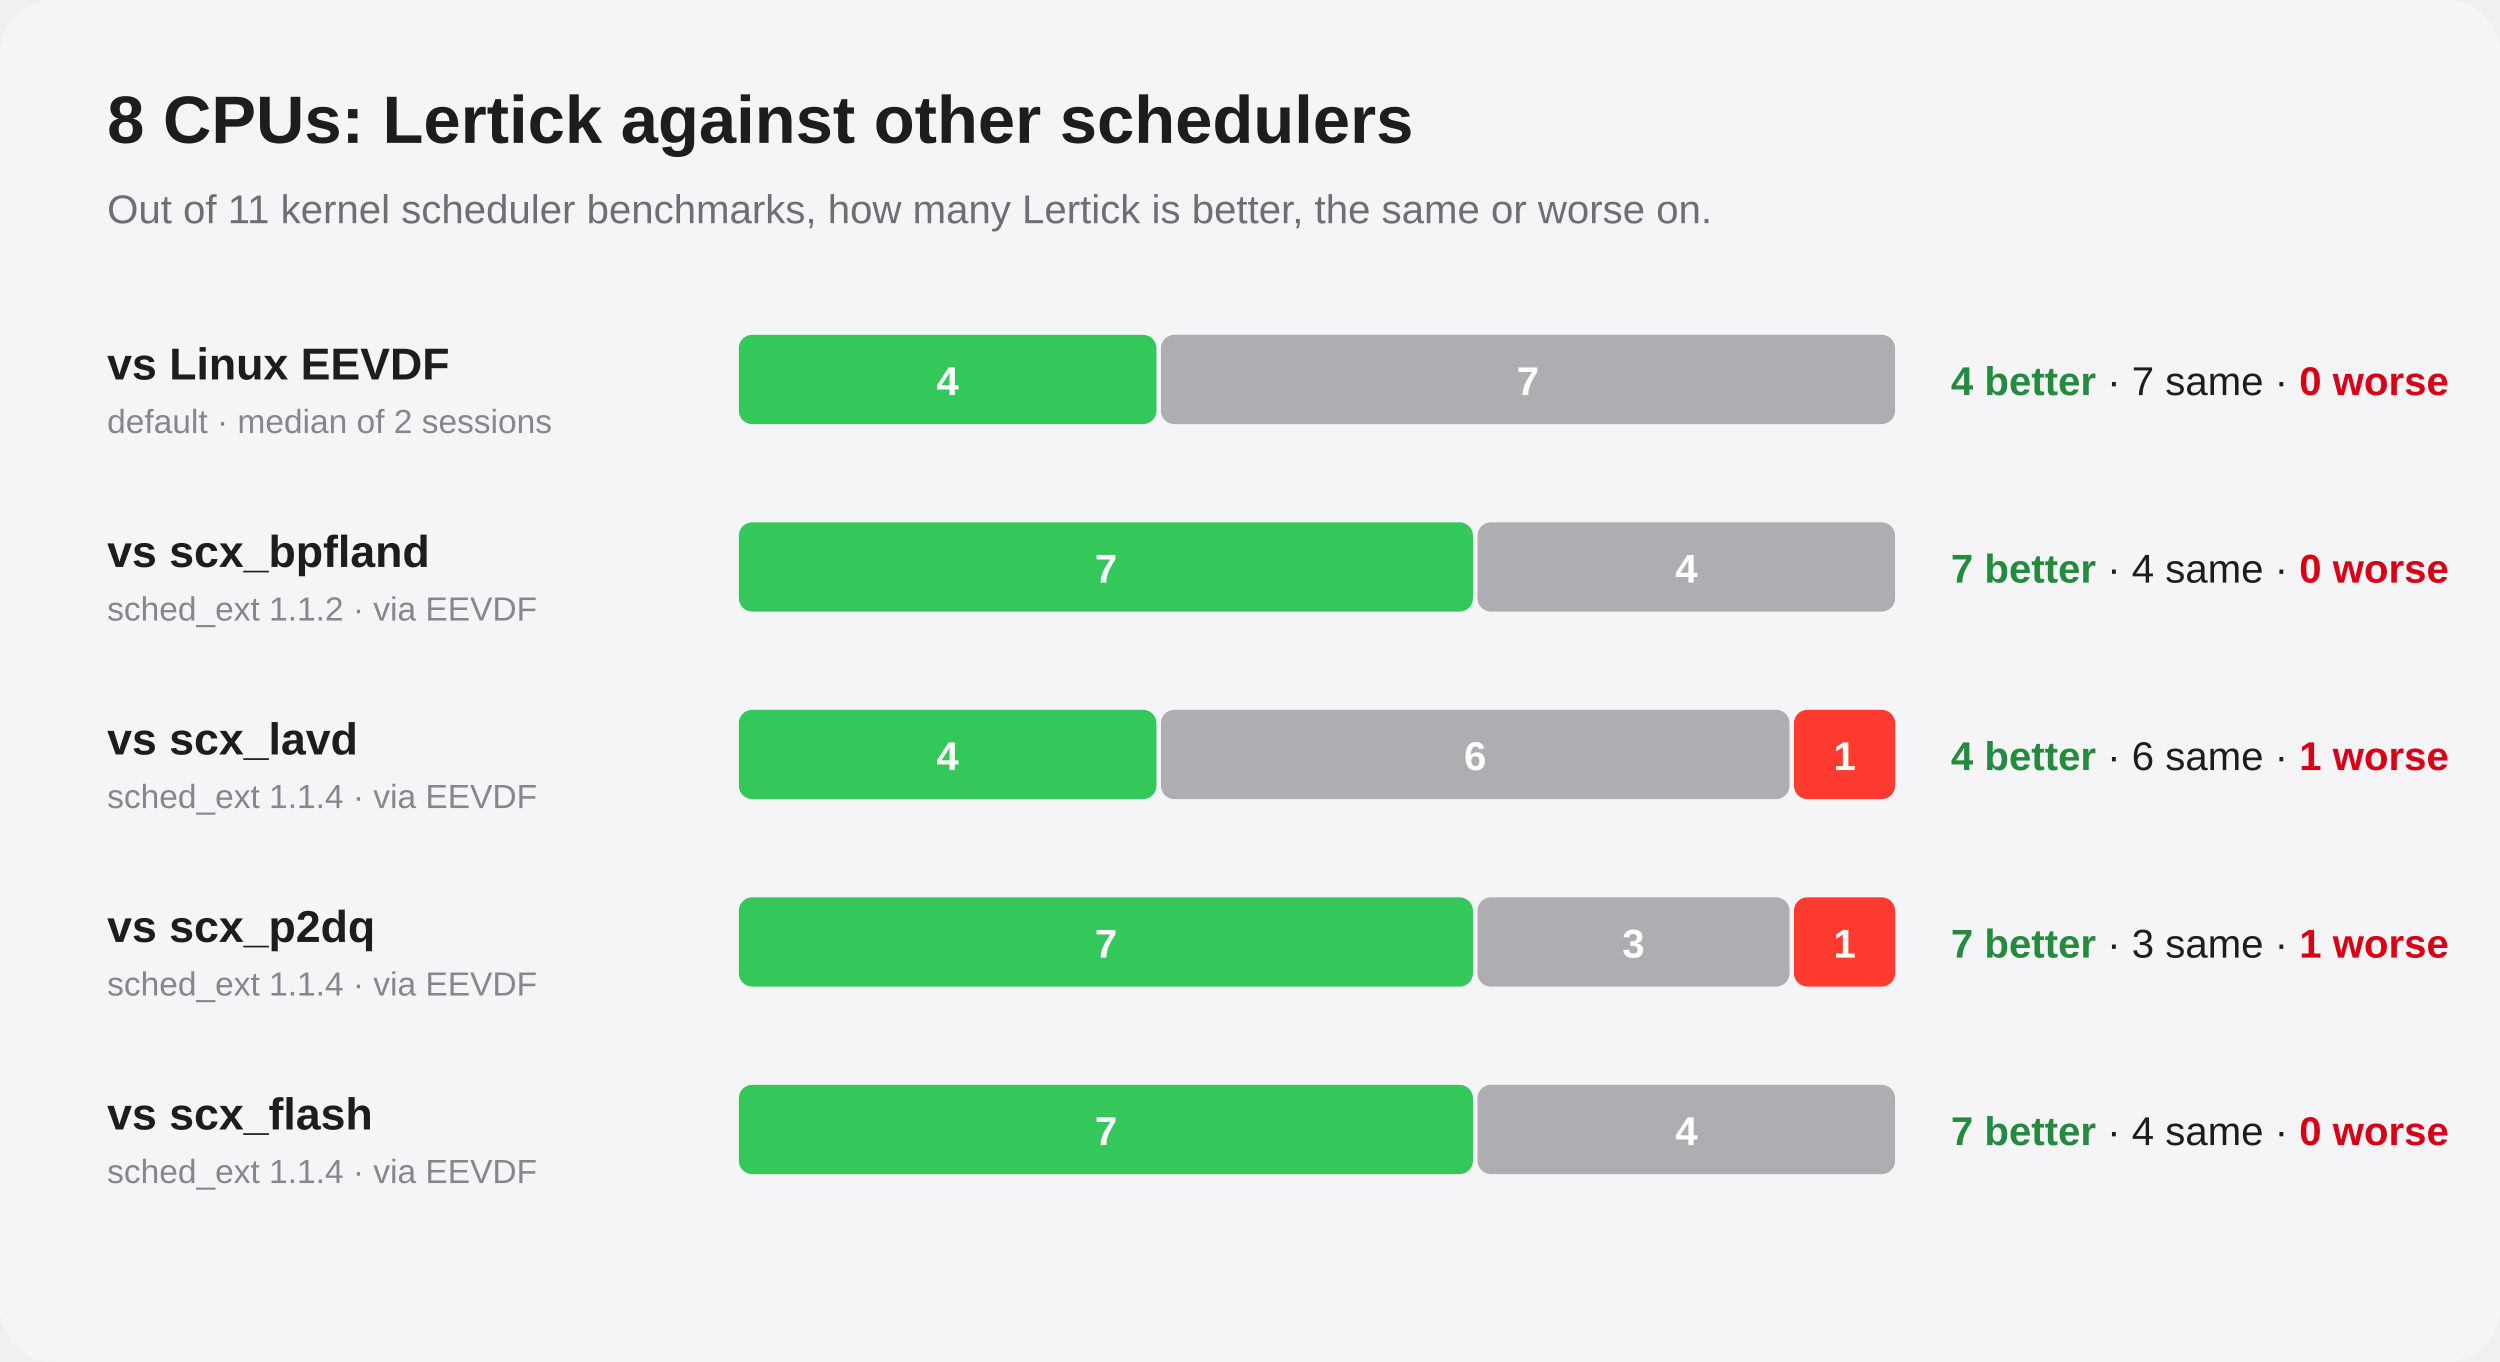
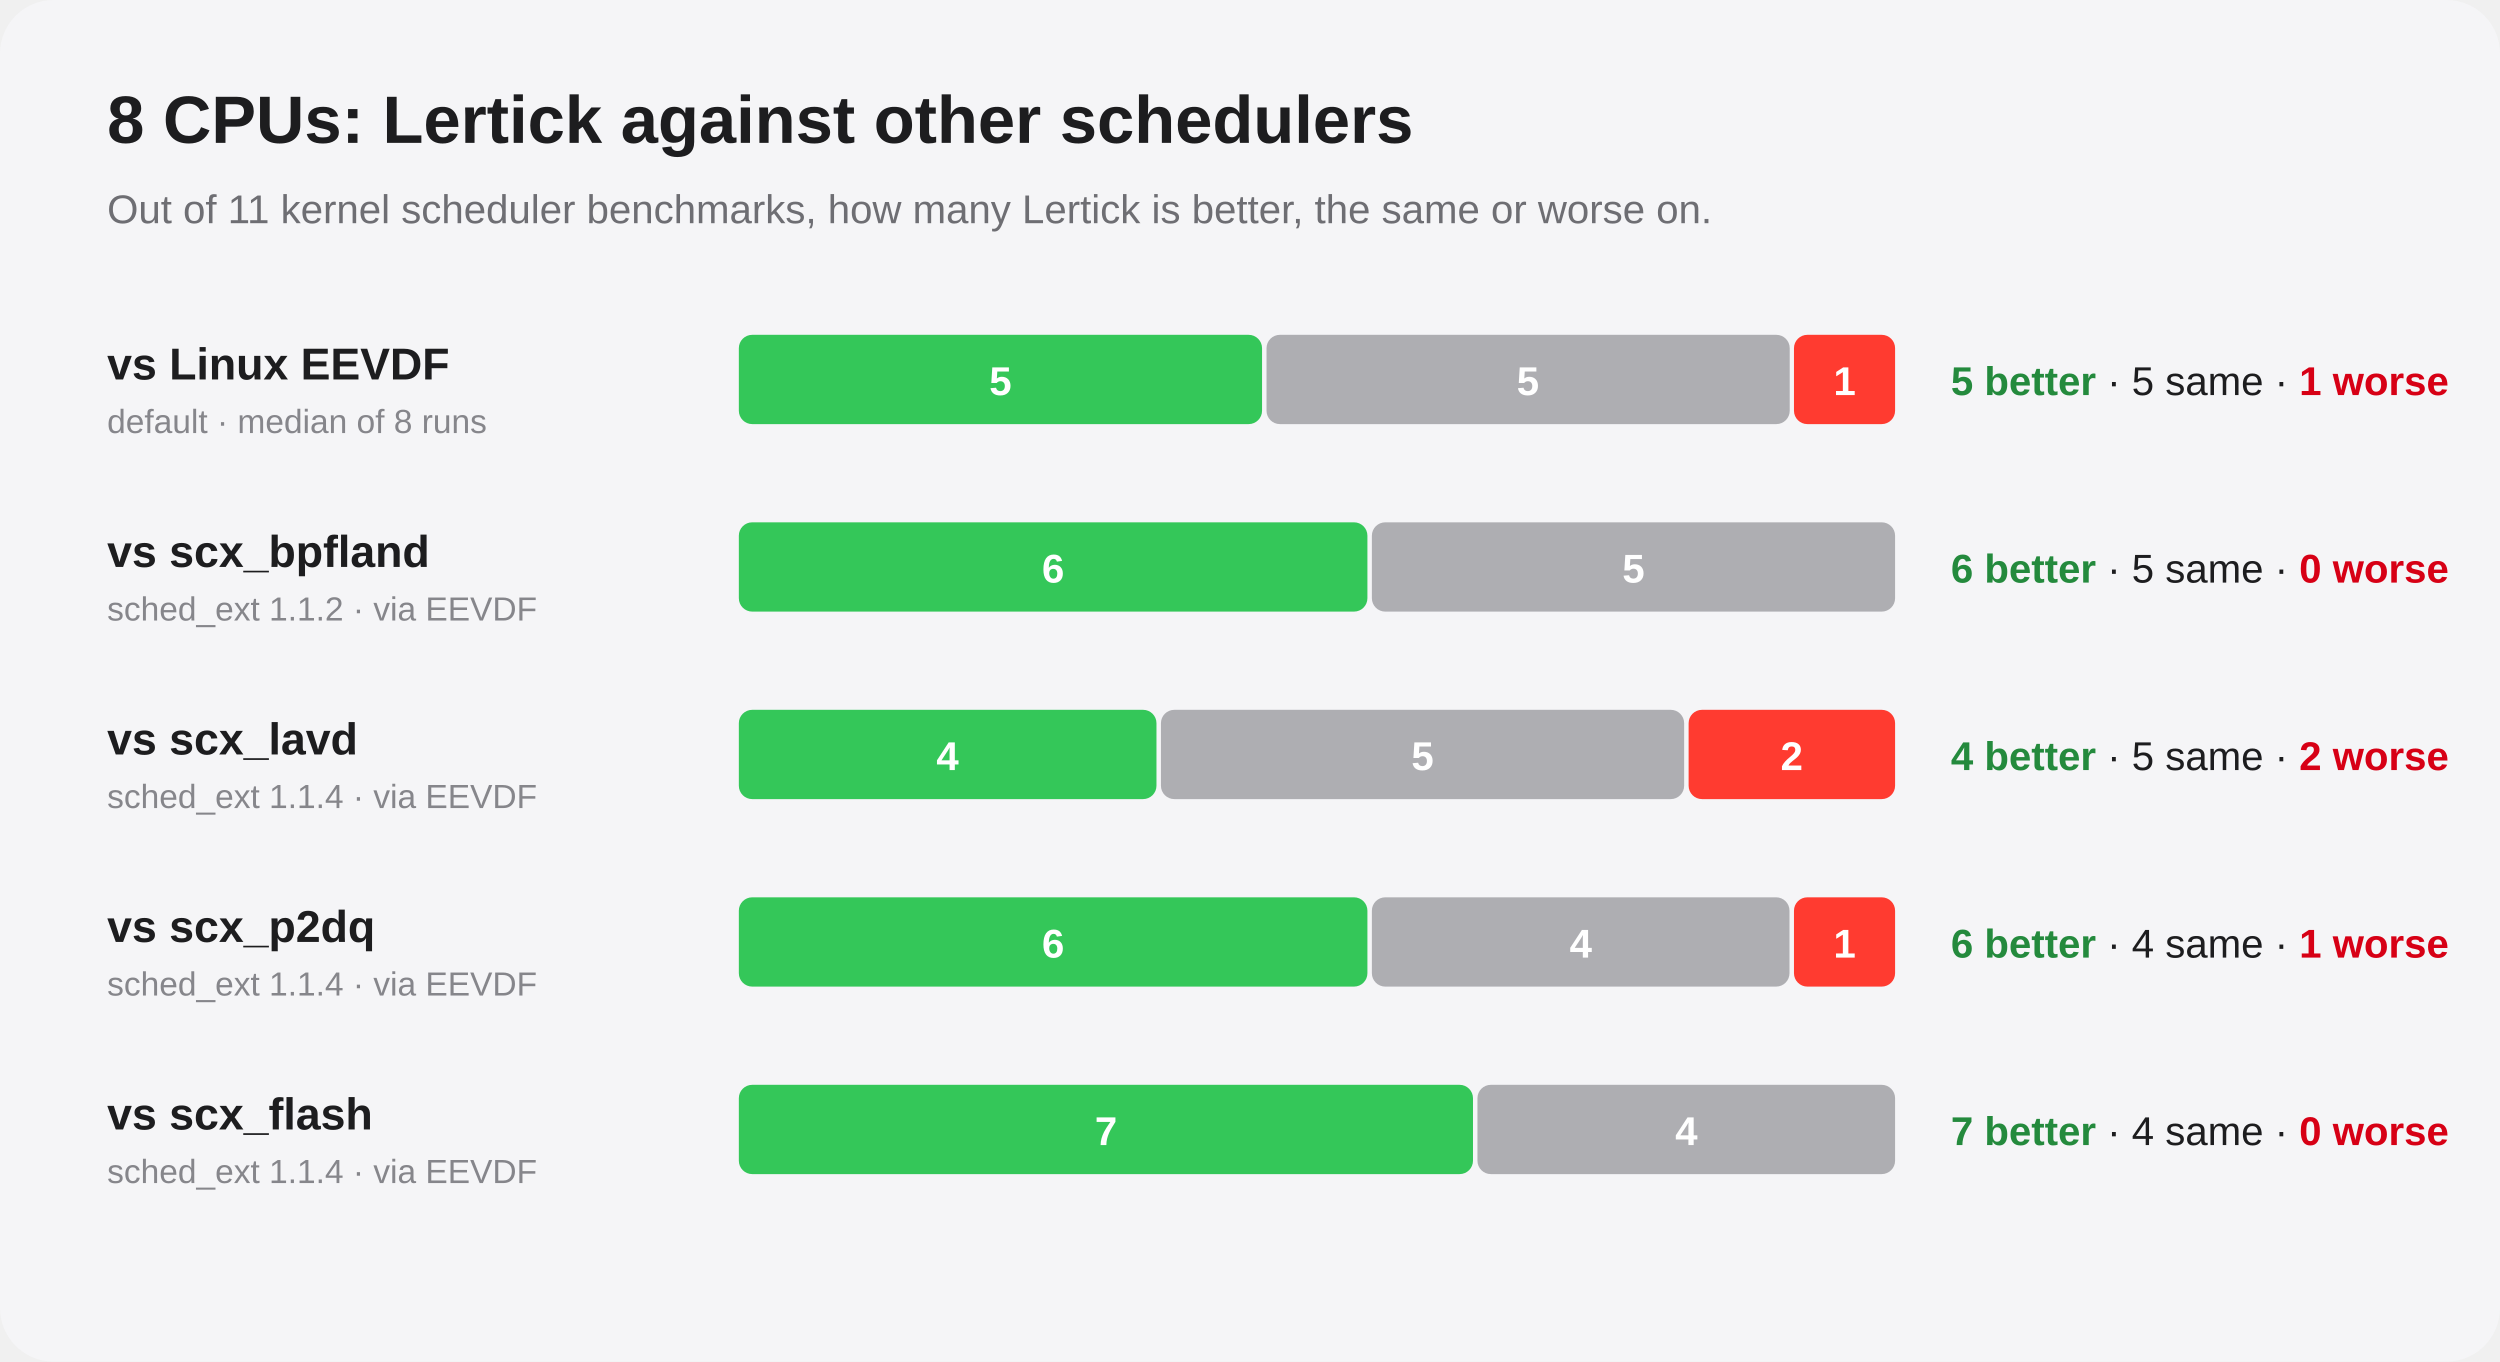
<svg xmlns="http://www.w3.org/2000/svg" width="1120" height="610" viewBox="0 0 1120 610" role="img" aria-labelledby="t d">
  <rect width="1120" height="610" rx="24" fill="#f5f5f7" />
  <text x="48" y="64" font-family="-apple-system,BlinkMacSystemFont,SF Pro Display,Segoe UI,Arial,sans-serif" font-size="30" font-weight="700" fill="#1d1d1f">8 CPUs: Lertick against other schedulers</text>
  <text x="48" y="100" font-family="-apple-system,BlinkMacSystemFont,SF Pro Display,Segoe UI,Arial,sans-serif" font-size="18" fill="#6e6e73">Out of 11 kernel scheduler benchmarks, how many Lertick is better, the same or worse on.</text>
  <text x="48" y="170" font-family="-apple-system,BlinkMacSystemFont,SF Pro Display,Segoe UI,Arial,sans-serif" font-size="20" font-weight="600" fill="#1d1d1f">vs Linux EEVDF</text>
-   <text x="48" y="194" font-family="-apple-system,BlinkMacSystemFont,SF Pro Display,Segoe UI,Arial,sans-serif" font-size="15" fill="#86868b">default · median of 2 sessions</text>
-   <rect x="331.0" y="150" width="187.1" height="40" rx="6" fill="#34c759" />
-   <text x="424.5" y="177" text-anchor="middle" font-family="-apple-system,BlinkMacSystemFont,SF Pro Display,Segoe UI,Arial,sans-serif" font-size="18" font-weight="700" fill="#ffffff">4</text>
-   <rect x="520.1" y="150" width="328.9" height="40" rx="6" fill="#aeaeb2" />
-   <text x="684.5" y="177" text-anchor="middle" font-family="-apple-system,BlinkMacSystemFont,SF Pro Display,Segoe UI,Arial,sans-serif" font-size="18" font-weight="700" fill="#ffffff">7</text>
+   <text x="48" y="194" font-family="-apple-system,BlinkMacSystemFont,SF Pro Display,Segoe UI,Arial,sans-serif" font-size="15" fill="#86868b">default · median of 8 runs</text>
+   <rect x="331.0" y="150" width="234.4" height="40" rx="6" fill="#34c759" />
+   <text x="448.2" y="177" text-anchor="middle" font-family="-apple-system,BlinkMacSystemFont,SF Pro Display,Segoe UI,Arial,sans-serif" font-size="18" font-weight="700" fill="#ffffff">5</text>
+   <rect x="567.4" y="150" width="234.4" height="40" rx="6" fill="#aeaeb2" />
+   <text x="684.5" y="177" text-anchor="middle" font-family="-apple-system,BlinkMacSystemFont,SF Pro Display,Segoe UI,Arial,sans-serif" font-size="18" font-weight="700" fill="#ffffff">5</text>
+   <rect x="803.7" y="150" width="45.3" height="40" rx="6" fill="#ff3b30" />
+   <text x="826.4" y="177" text-anchor="middle" font-family="-apple-system,BlinkMacSystemFont,SF Pro Display,Segoe UI,Arial,sans-serif" font-size="18" font-weight="700" fill="#ffffff">1</text>
  <text x="874" y="177" font-family="-apple-system,BlinkMacSystemFont,SF Pro Display,Segoe UI,Arial,sans-serif" font-size="18" fill="#1d1d1f">
-     <tspan fill="#248a3d" font-weight="700">4 better</tspan> · 7 same · <tspan fill="#d70015" font-weight="700">0 worse</tspan>
+     <tspan fill="#248a3d" font-weight="700">5 better</tspan> · 5 same · <tspan fill="#d70015" font-weight="700">1 worse</tspan>
  </text>
  <text x="48" y="254" font-family="-apple-system,BlinkMacSystemFont,SF Pro Display,Segoe UI,Arial,sans-serif" font-size="20" font-weight="600" fill="#1d1d1f">vs scx_bpfland</text>
  <text x="48" y="278" font-family="-apple-system,BlinkMacSystemFont,SF Pro Display,Segoe UI,Arial,sans-serif" font-size="15" fill="#86868b">sched_ext 1.1.2 · via EEVDF</text>
-   <rect x="331.0" y="234" width="328.9" height="40" rx="6" fill="#34c759" />
-   <text x="495.5" y="261" text-anchor="middle" font-family="-apple-system,BlinkMacSystemFont,SF Pro Display,Segoe UI,Arial,sans-serif" font-size="18" font-weight="700" fill="#ffffff">7</text>
-   <rect x="661.9" y="234" width="187.1" height="40" rx="6" fill="#aeaeb2" />
-   <text x="755.5" y="261" text-anchor="middle" font-family="-apple-system,BlinkMacSystemFont,SF Pro Display,Segoe UI,Arial,sans-serif" font-size="18" font-weight="700" fill="#ffffff">4</text>
+   <rect x="331.0" y="234" width="281.6" height="40" rx="6" fill="#34c759" />
+   <text x="471.8" y="261" text-anchor="middle" font-family="-apple-system,BlinkMacSystemFont,SF Pro Display,Segoe UI,Arial,sans-serif" font-size="18" font-weight="700" fill="#ffffff">6</text>
+   <rect x="614.6" y="234" width="234.4" height="40" rx="6" fill="#aeaeb2" />
+   <text x="731.8" y="261" text-anchor="middle" font-family="-apple-system,BlinkMacSystemFont,SF Pro Display,Segoe UI,Arial,sans-serif" font-size="18" font-weight="700" fill="#ffffff">5</text>
  <text x="874" y="261" font-family="-apple-system,BlinkMacSystemFont,SF Pro Display,Segoe UI,Arial,sans-serif" font-size="18" fill="#1d1d1f">
-     <tspan fill="#248a3d" font-weight="700">7 better</tspan> · 4 same · <tspan fill="#d70015" font-weight="700">0 worse</tspan>
+     <tspan fill="#248a3d" font-weight="700">6 better</tspan> · 5 same · <tspan fill="#d70015" font-weight="700">0 worse</tspan>
  </text>
  <text x="48" y="338" font-family="-apple-system,BlinkMacSystemFont,SF Pro Display,Segoe UI,Arial,sans-serif" font-size="20" font-weight="600" fill="#1d1d1f">vs scx_lavd</text>
  <text x="48" y="362" font-family="-apple-system,BlinkMacSystemFont,SF Pro Display,Segoe UI,Arial,sans-serif" font-size="15" fill="#86868b">sched_ext 1.1.4 · via EEVDF</text>
  <rect x="331.0" y="318" width="187.1" height="40" rx="6" fill="#34c759" />
  <text x="424.5" y="345" text-anchor="middle" font-family="-apple-system,BlinkMacSystemFont,SF Pro Display,Segoe UI,Arial,sans-serif" font-size="18" font-weight="700" fill="#ffffff">4</text>
-   <rect x="520.1" y="318" width="281.6" height="40" rx="6" fill="#aeaeb2" />
-   <text x="660.9" y="345" text-anchor="middle" font-family="-apple-system,BlinkMacSystemFont,SF Pro Display,Segoe UI,Arial,sans-serif" font-size="18" font-weight="700" fill="#ffffff">6</text>
-   <rect x="803.7" y="318" width="45.3" height="40" rx="6" fill="#ff3b30" />
-   <text x="826.4" y="345" text-anchor="middle" font-family="-apple-system,BlinkMacSystemFont,SF Pro Display,Segoe UI,Arial,sans-serif" font-size="18" font-weight="700" fill="#ffffff">1</text>
+   <rect x="520.1" y="318" width="234.4" height="40" rx="6" fill="#aeaeb2" />
+   <text x="637.3" y="345" text-anchor="middle" font-family="-apple-system,BlinkMacSystemFont,SF Pro Display,Segoe UI,Arial,sans-serif" font-size="18" font-weight="700" fill="#ffffff">5</text>
+   <rect x="756.5" y="318" width="92.5" height="40" rx="6" fill="#ff3b30" />
+   <text x="802.7" y="345" text-anchor="middle" font-family="-apple-system,BlinkMacSystemFont,SF Pro Display,Segoe UI,Arial,sans-serif" font-size="18" font-weight="700" fill="#ffffff">2</text>
  <text x="874" y="345" font-family="-apple-system,BlinkMacSystemFont,SF Pro Display,Segoe UI,Arial,sans-serif" font-size="18" fill="#1d1d1f">
-     <tspan fill="#248a3d" font-weight="700">4 better</tspan> · 6 same · <tspan fill="#d70015" font-weight="700">1 worse</tspan>
+     <tspan fill="#248a3d" font-weight="700">4 better</tspan> · 5 same · <tspan fill="#d70015" font-weight="700">2 worse</tspan>
  </text>
  <text x="48" y="422" font-family="-apple-system,BlinkMacSystemFont,SF Pro Display,Segoe UI,Arial,sans-serif" font-size="20" font-weight="600" fill="#1d1d1f">vs scx_p2dq</text>
  <text x="48" y="446" font-family="-apple-system,BlinkMacSystemFont,SF Pro Display,Segoe UI,Arial,sans-serif" font-size="15" fill="#86868b">sched_ext 1.1.4 · via EEVDF</text>
-   <rect x="331.0" y="402" width="328.9" height="40" rx="6" fill="#34c759" />
-   <text x="495.5" y="429" text-anchor="middle" font-family="-apple-system,BlinkMacSystemFont,SF Pro Display,Segoe UI,Arial,sans-serif" font-size="18" font-weight="700" fill="#ffffff">7</text>
-   <rect x="661.9" y="402" width="139.8" height="40" rx="6" fill="#aeaeb2" />
-   <text x="731.8" y="429" text-anchor="middle" font-family="-apple-system,BlinkMacSystemFont,SF Pro Display,Segoe UI,Arial,sans-serif" font-size="18" font-weight="700" fill="#ffffff">3</text>
+   <rect x="331.0" y="402" width="281.6" height="40" rx="6" fill="#34c759" />
+   <text x="471.8" y="429" text-anchor="middle" font-family="-apple-system,BlinkMacSystemFont,SF Pro Display,Segoe UI,Arial,sans-serif" font-size="18" font-weight="700" fill="#ffffff">6</text>
+   <rect x="614.6" y="402" width="187.1" height="40" rx="6" fill="#aeaeb2" />
+   <text x="708.2" y="429" text-anchor="middle" font-family="-apple-system,BlinkMacSystemFont,SF Pro Display,Segoe UI,Arial,sans-serif" font-size="18" font-weight="700" fill="#ffffff">4</text>
  <rect x="803.7" y="402" width="45.3" height="40" rx="6" fill="#ff3b30" />
  <text x="826.4" y="429" text-anchor="middle" font-family="-apple-system,BlinkMacSystemFont,SF Pro Display,Segoe UI,Arial,sans-serif" font-size="18" font-weight="700" fill="#ffffff">1</text>
  <text x="874" y="429" font-family="-apple-system,BlinkMacSystemFont,SF Pro Display,Segoe UI,Arial,sans-serif" font-size="18" fill="#1d1d1f">
-     <tspan fill="#248a3d" font-weight="700">7 better</tspan> · 3 same · <tspan fill="#d70015" font-weight="700">1 worse</tspan>
+     <tspan fill="#248a3d" font-weight="700">6 better</tspan> · 4 same · <tspan fill="#d70015" font-weight="700">1 worse</tspan>
  </text>
  <text x="48" y="506" font-family="-apple-system,BlinkMacSystemFont,SF Pro Display,Segoe UI,Arial,sans-serif" font-size="20" font-weight="600" fill="#1d1d1f">vs scx_flash</text>
  <text x="48" y="530" font-family="-apple-system,BlinkMacSystemFont,SF Pro Display,Segoe UI,Arial,sans-serif" font-size="15" fill="#86868b">sched_ext 1.1.4 · via EEVDF</text>
  <rect x="331.0" y="486" width="328.9" height="40" rx="6" fill="#34c759" />
  <text x="495.5" y="513" text-anchor="middle" font-family="-apple-system,BlinkMacSystemFont,SF Pro Display,Segoe UI,Arial,sans-serif" font-size="18" font-weight="700" fill="#ffffff">7</text>
  <rect x="661.9" y="486" width="187.1" height="40" rx="6" fill="#aeaeb2" />
  <text x="755.5" y="513" text-anchor="middle" font-family="-apple-system,BlinkMacSystemFont,SF Pro Display,Segoe UI,Arial,sans-serif" font-size="18" font-weight="700" fill="#ffffff">4</text>
  <text x="874" y="513" font-family="-apple-system,BlinkMacSystemFont,SF Pro Display,Segoe UI,Arial,sans-serif" font-size="18" fill="#1d1d1f">
    <tspan fill="#248a3d" font-weight="700">7 better</tspan> · 4 same · <tspan fill="#d70015" font-weight="700">0 worse</tspan>
  </text>
</svg>
